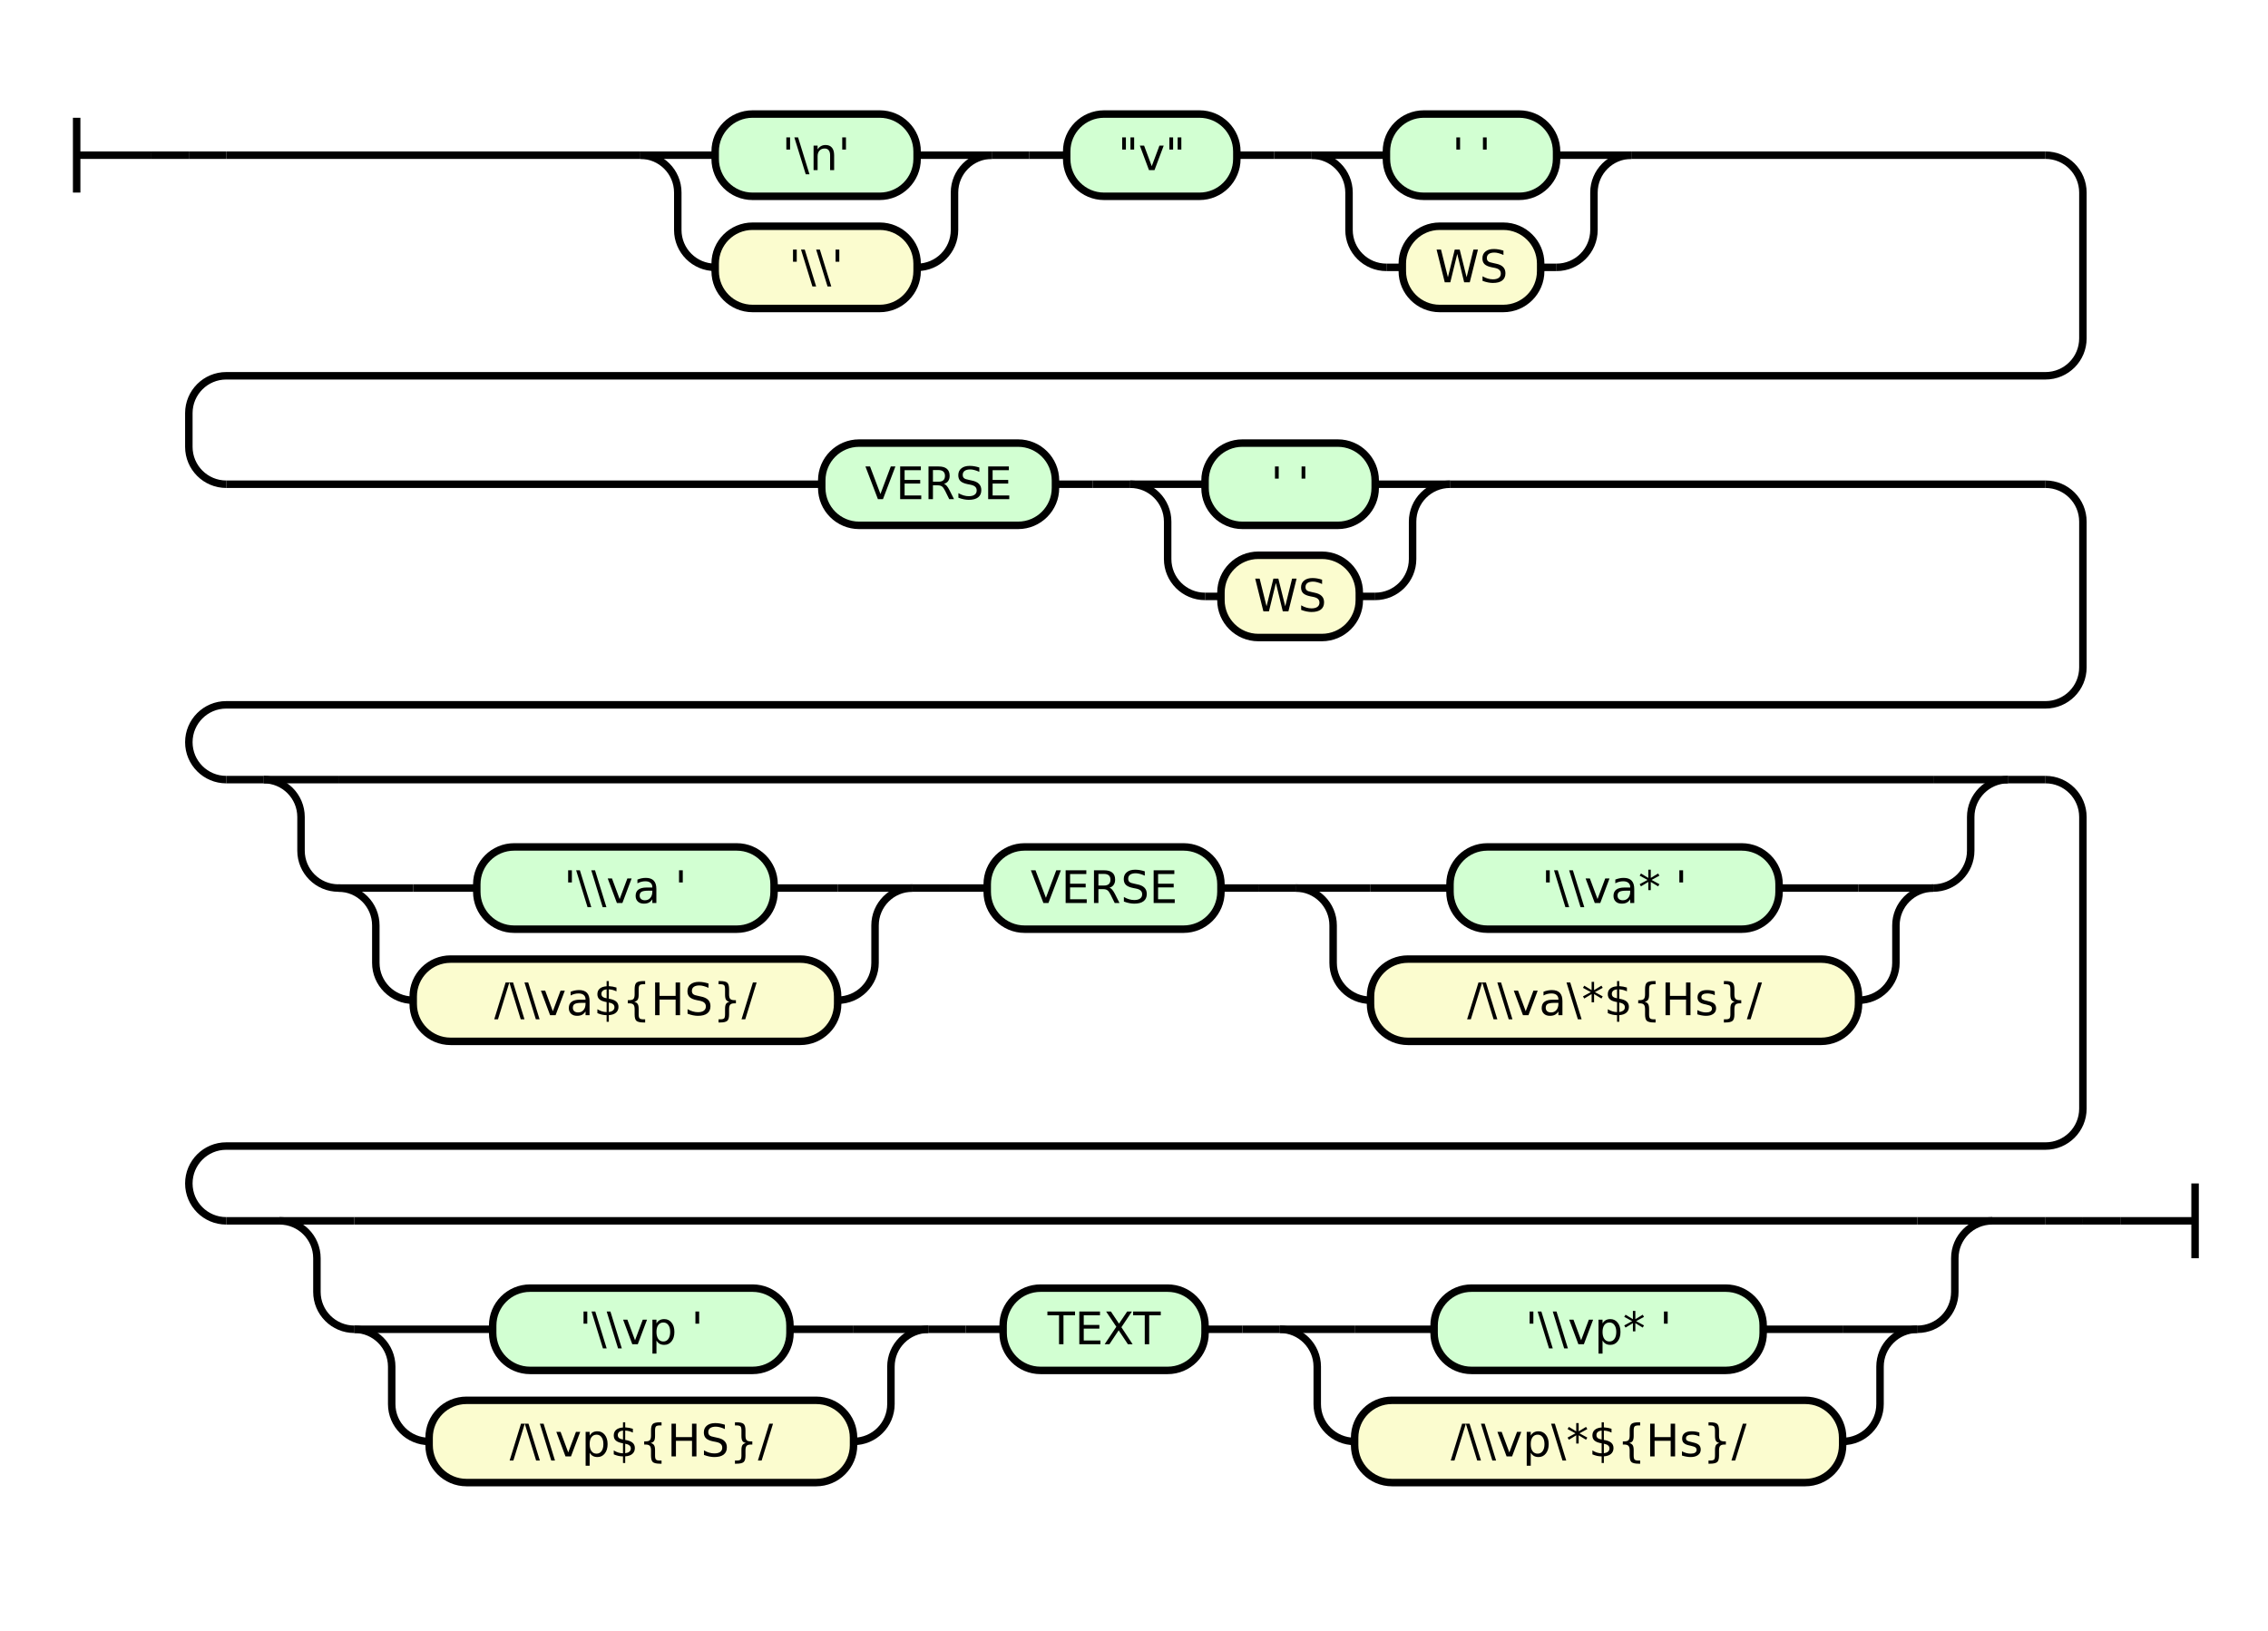
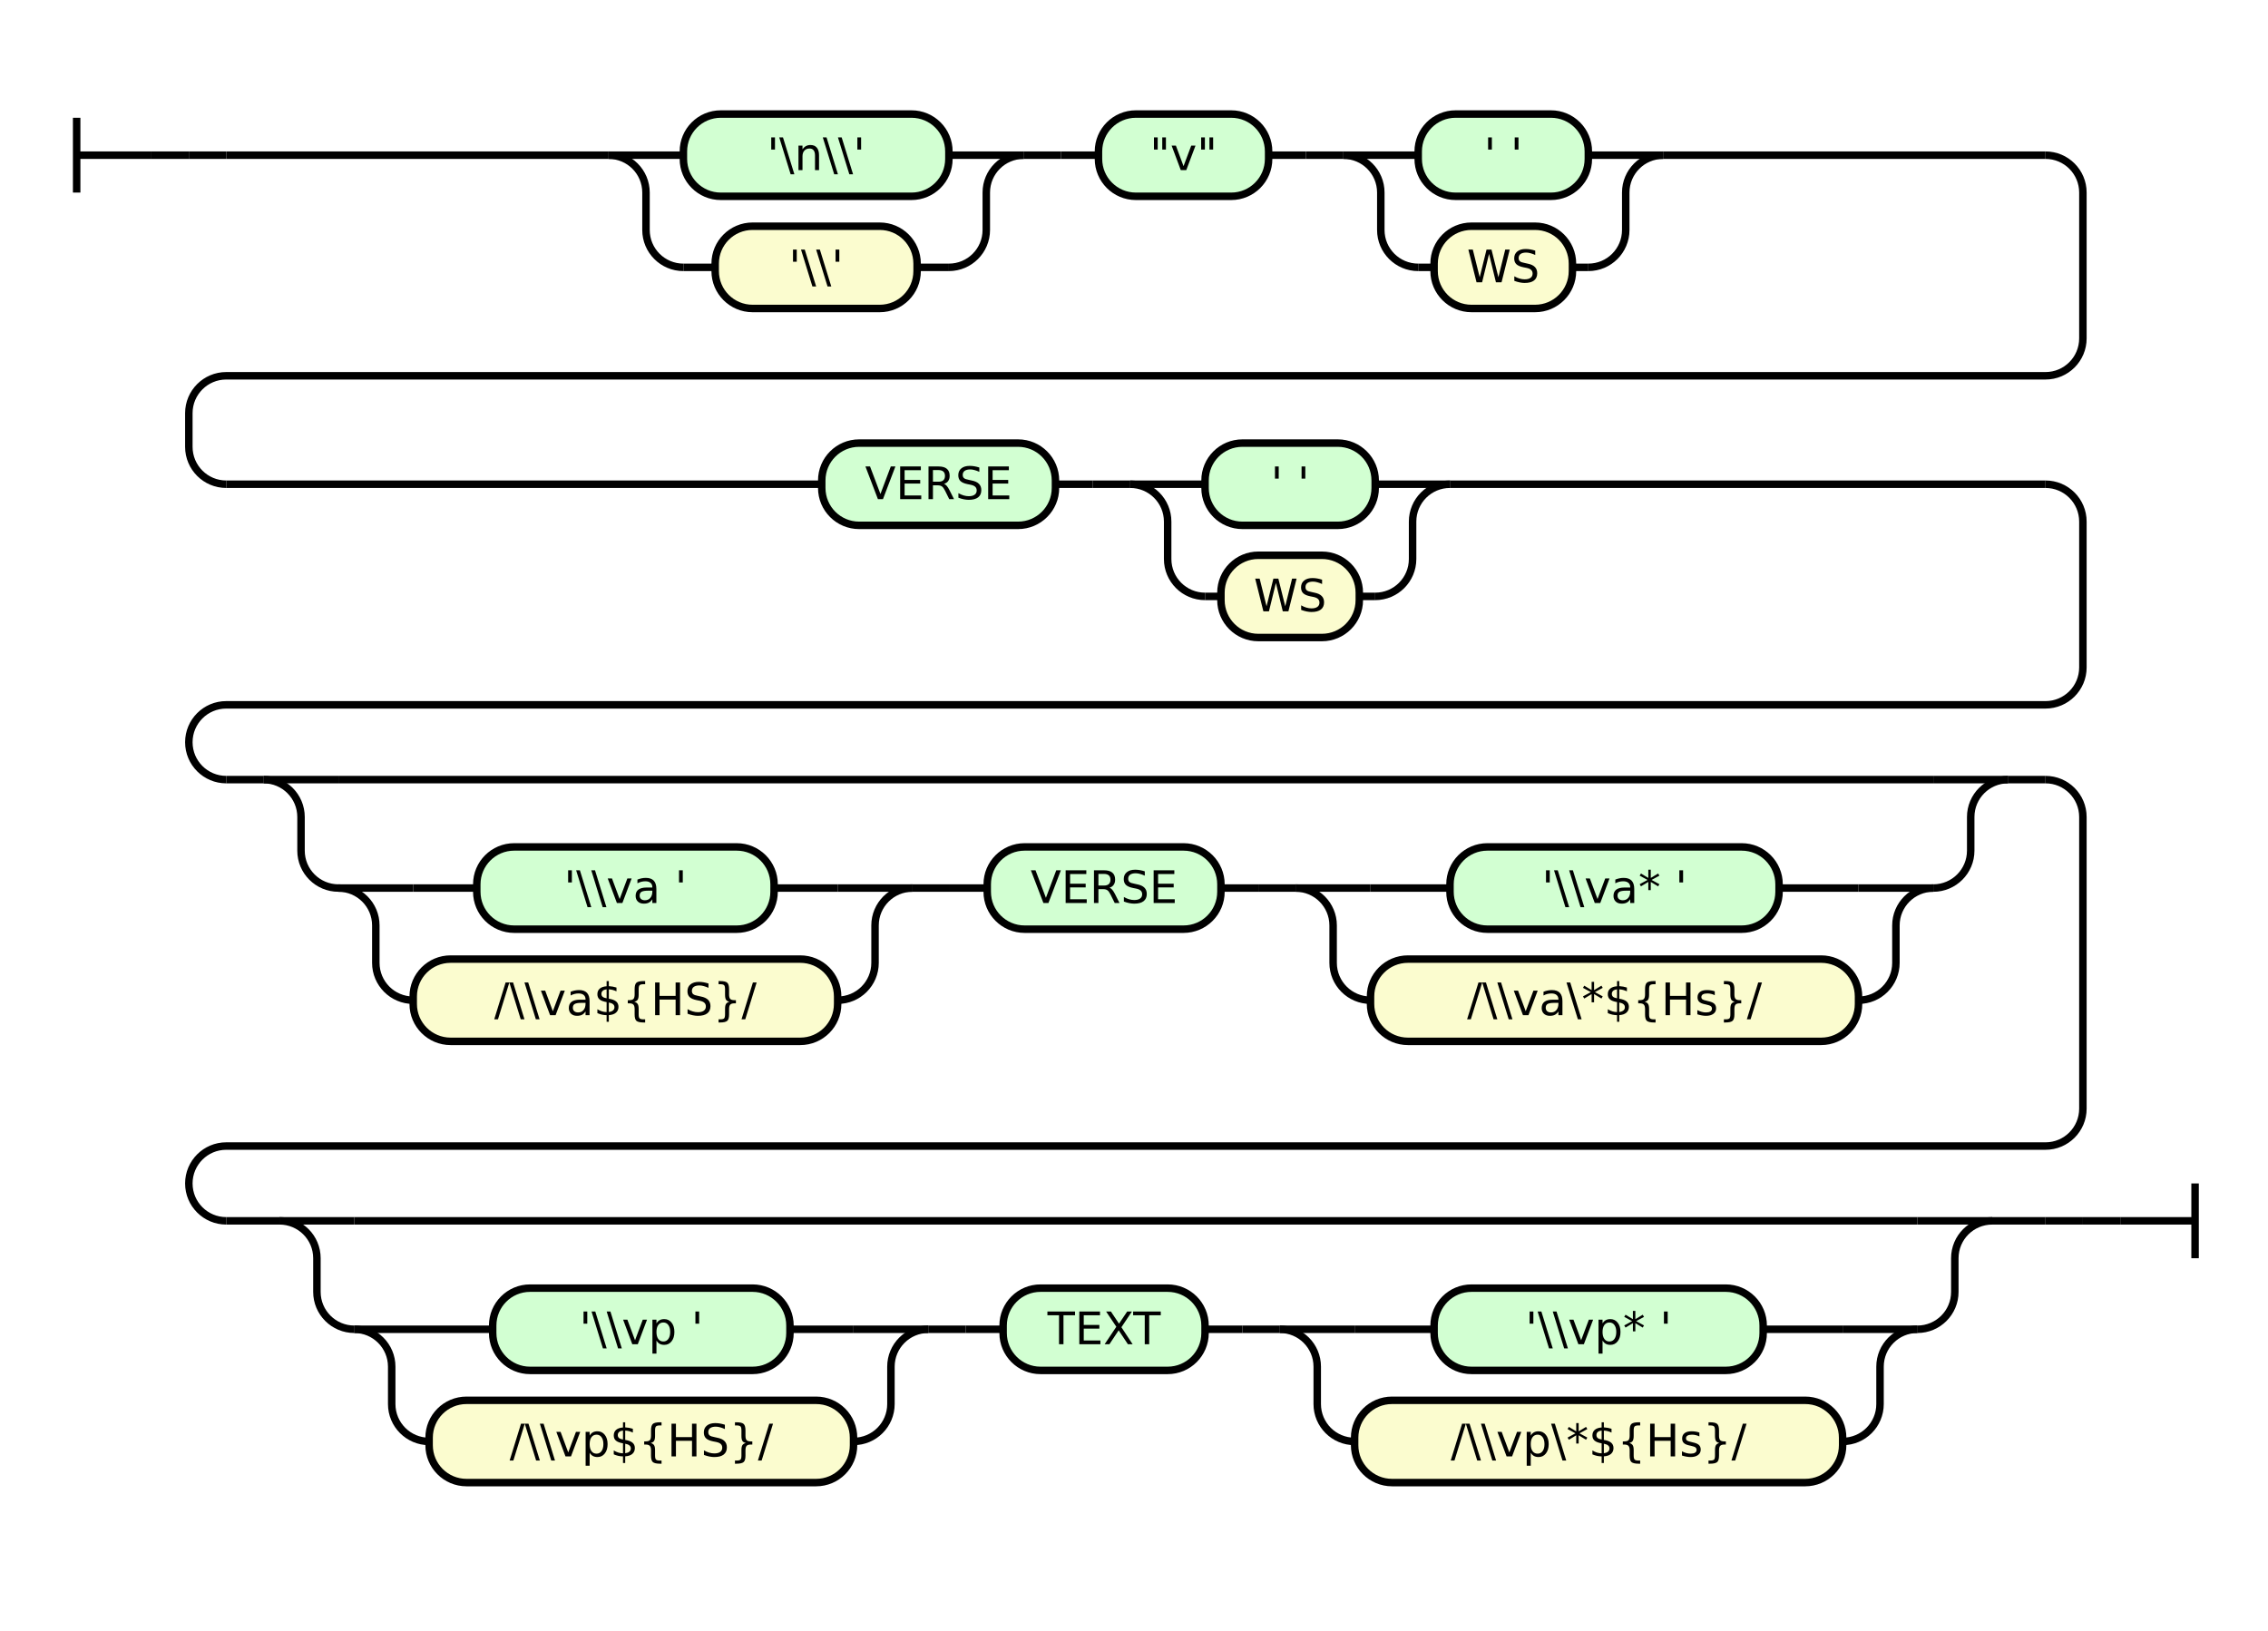
<svg xmlns="http://www.w3.org/2000/svg" class="railroad-diagram" height="436" viewBox="0 0 606.5 436" width="606.5">
  <g transform="translate(.5 .5)">
    <style>/*  */

    svg.railroad-diagram {
        background-color: hsl(30,20%,95%);
    }
    svg.railroad-diagram path {
        stroke-width: 2;
        stroke: black;
        fill: none;
    }
    svg.railroad-diagram text {
        font-size: 12px;
        text-anchor: middle;
        font-family: DejaVu Sans;
    }
    svg.railroad-diagram text.label {
        text-anchor:start;
    }
    svg.railroad-diagram text.comment {
        font-family: DejaVu Sans;
        font-size: 14px;
    }
    svg.railroad-diagram rect{
        stroke-width: 2;
        stroke: black;
        fill: rgb(210, 255, 210);
    }
    svg.railroad-diagram rect.group-box {
        stroke: gray;
        stroke-dasharray: 10 5;
        fill: none;
    }
    .terminal {
        font-family: DejaVu Sans;
    }
    svg.railroad-diagram g.altterminal rect {
        fill: rgb(251, 252, 207)
    }

/*  */
</style>
    <g>
      <path d="M 20 31 v 20 m 0 -10 h 20" />
    </g>
    <path d="M 40 41 h 10" />
    <g>
      <path d="M 50 41 h 0.0" />
      <path d="M 556.5 326 h 0.0" />
      <g>
        <path d="M 50.0 41 h 0.0" />
        <path d="M 50.0 41 h 10" />
        <g>
-           <path d="M 60.0 41 h 110.75" />
-           <path d="M 435.75 41 h 110.75" />
-           <g>
-             <path d="M 170.75 41 h 0.0" />
-             <path d="M 264.75 41 h 0.0" />
-             <path d="M 170.75 41 h 20" />
-             <g class="terminal ">
-               <path d="M 190.75 41 h 0.0" />
-               <path d="M 244.75 41 h 0.0" />
-               <rect height="22" rx="10" ry="10" width="54.0" x="190.75" y="30" />
-               <text x="217.75" y="45">'\n'</text>
-             </g>
-             <path d="M 244.75 41 h 20" />
-             <path d="M 170.75 41 a 10 10 0 0 1 10 10 v 10 a 10 10 0 0 0 10 10" />
+           <path d="M 60.0 41 h 102.25" />
+           <path d="M 444.25 41 h 102.25" />
+           <g>
+             <path d="M 162.25 41 h 0.0" />
+             <path d="M 273.25 41 h 0.0" />
+             <path d="M 162.25 41 h 20" />
+             <g class="terminal ">
+               <path d="M 182.25 41 h 0.0" />
+               <path d="M 253.25 41 h 0.0" />
+               <rect height="22" rx="10" ry="10" width="71.0" x="182.25" y="30" />
+               <text x="217.75" y="45">'\n\\'</text>
+             </g>
+             <path d="M 253.25 41 h 20" />
+             <path d="M 162.25 41 a 10 10 0 0 1 10 10 v 10 a 10 10 0 0 0 10 10" />
            <g class="terminal altterminal">
-               <path d="M 190.75 71 h 0.0" />
-               <path d="M 244.75 71 h 0.0" />
+               <path d="M 182.25 71 h 8.5" />
+               <path d="M 244.75 71 h 8.5" />
              <rect height="22" rx="10" ry="10" width="54.0" x="190.75" y="60" />
              <text x="217.75" y="75">'\\'</text>
            </g>
-             <path d="M 244.75 71 a 10 10 0 0 0 10 -10 v -10 a 10 10 0 0 1 10 -10" />
-           </g>
-           <path d="M 264.75 41 h 10" />
-           <path d="M 274.75 41 h 10" />
+             <path d="M 253.25 71 a 10 10 0 0 0 10 -10 v -10 a 10 10 0 0 1 10 -10" />
+           </g>
+           <path d="M 273.25 41 h 10" />
+           <path d="M 283.25 41 h 10" />
          <g class="terminal ">
-             <path d="M 284.75 41 h 0.0" />
-             <path d="M 330.25 41 h 0.0" />
-             <rect height="22" rx="10" ry="10" width="45.5" x="284.75" y="30" />
-             <text x="307.5" y="45">"v"</text>
-           </g>
-           <path d="M 330.25 41 h 10" />
-           <path d="M 340.25 41 h 10" />
-           <g>
-             <path d="M 350.25 41 h 0.0" />
-             <path d="M 435.75 41 h 0.0" />
-             <path d="M 350.25 41 h 20" />
-             <g class="terminal ">
-               <path d="M 370.25 41 h 0.0" />
-               <path d="M 415.75 41 h 0.0" />
-               <rect height="22" rx="10" ry="10" width="45.5" x="370.25" y="30" />
-               <text x="393.0" y="45">' '</text>
-             </g>
-             <path d="M 415.75 41 h 20" />
-             <path d="M 350.25 41 a 10 10 0 0 1 10 10 v 10 a 10 10 0 0 0 10 10" />
+             <path d="M 293.25 41 h 0.0" />
+             <path d="M 338.75 41 h 0.0" />
+             <rect height="22" rx="10" ry="10" width="45.5" x="293.25" y="30" />
+             <text x="316.0" y="45">"v"</text>
+           </g>
+           <path d="M 338.75 41 h 10" />
+           <path d="M 348.75 41 h 10" />
+           <g>
+             <path d="M 358.75 41 h 0.0" />
+             <path d="M 444.25 41 h 0.0" />
+             <path d="M 358.75 41 h 20" />
+             <g class="terminal ">
+               <path d="M 378.75 41 h 0.0" />
+               <path d="M 424.25 41 h 0.0" />
+               <rect height="22" rx="10" ry="10" width="45.5" x="378.75" y="30" />
+               <text x="401.5" y="45">' '</text>
+             </g>
+             <path d="M 424.25 41 h 20" />
+             <path d="M 358.75 41 a 10 10 0 0 1 10 10 v 10 a 10 10 0 0 0 10 10" />
            <g class="terminal altterminal">
-               <path d="M 370.25 71 h 4.25" />
-               <path d="M 411.5 71 h 4.25" />
-               <rect height="22" rx="10" ry="10" width="37.0" x="374.5" y="60" />
-               <text x="393.0" y="75">WS</text>
-             </g>
-             <path d="M 415.75 71 a 10 10 0 0 0 10 -10 v -10 a 10 10 0 0 1 10 -10" />
+               <path d="M 378.75 71 h 4.25" />
+               <path d="M 420.0 71 h 4.25" />
+               <rect height="22" rx="10" ry="10" width="37.0" x="383.0" y="60" />
+               <text x="401.5" y="75">WS</text>
+             </g>
+             <path d="M 424.25 71 a 10 10 0 0 0 10 -10 v -10 a 10 10 0 0 1 10 -10" />
          </g>
        </g>
        <path d="M 546.5 41 a 10 10 0 0 1 10 10 v 39 a 10 10 0 0 1 -10 10 h -486.5 a 10 10 0 0 0 -10 10 v 9 a 10 10 0 0 0 10 10" />
        <g>
          <path d="M 60.0 129 h 159.25" />
          <path d="M 387.25 129 h 159.25" />
          <g class="terminal ">
            <path d="M 219.25 129 h 0.0" />
            <path d="M 281.75 129 h 0.0" />
            <rect height="22" rx="10" ry="10" width="62.5" x="219.25" y="118" />
            <text x="250.5" y="133">VERSE</text>
          </g>
          <path d="M 281.75 129 h 10" />
          <path d="M 291.75 129 h 10" />
          <g>
            <path d="M 301.75 129 h 0.0" />
            <path d="M 387.25 129 h 0.0" />
            <path d="M 301.75 129 h 20" />
            <g class="terminal ">
              <path d="M 321.75 129 h 0.0" />
              <path d="M 367.25 129 h 0.0" />
              <rect height="22" rx="10" ry="10" width="45.5" x="321.75" y="118" />
              <text x="344.5" y="133">' '</text>
            </g>
            <path d="M 367.25 129 h 20" />
            <path d="M 301.75 129 a 10 10 0 0 1 10 10 v 10 a 10 10 0 0 0 10 10" />
            <g class="terminal altterminal">
              <path d="M 321.75 159 h 4.25" />
              <path d="M 363.0 159 h 4.25" />
              <rect height="22" rx="10" ry="10" width="37.0" x="326.0" y="148" />
              <text x="344.5" y="163">WS</text>
            </g>
            <path d="M 367.25 159 a 10 10 0 0 0 10 -10 v -10 a 10 10 0 0 1 10 -10" />
          </g>
        </g>
        <path d="M 546.5 129 a 10 10 0 0 1 10 10 v 39 a 10 10 0 0 1 -10 10 h -486.5 a 10 10 0 0 0 -10 10 v 0 a 10 10 0 0 0 10 10" />
        <g>
          <path d="M 60.0 208 h 10.0" />
          <path d="M 536.5 208 h 10.0" />
          <path d="M 70.0 208 h 20" />
          <g>
            <path d="M 90.0 208 h 426.5" />
          </g>
          <path d="M 516.5 208 h 20" />
          <path d="M 70.0 208 a 10 10 0 0 1 10 10 v 9 a 10 10 0 0 0 10 10" />
          <g>
            <path d="M 90.0 237 h 0.0" />
            <path d="M 516.5 237 h 0.0" />
            <g>
              <path d="M 90.0 237 h 0.0" />
              <path d="M 243.5 237 h 0.0" />
              <path d="M 90.0 237 h 20" />
              <g class="terminal ">
                <path d="M 110.0 237 h 17.0" />
                <path d="M 206.5 237 h 17.0" />
                <rect height="22" rx="10" ry="10" width="79.5" x="127.0" y="226" />
                <text x="166.75" y="241">'\\va '</text>
              </g>
              <path d="M 223.5 237 h 20" />
              <path d="M 90.0 237 a 10 10 0 0 1 10 10 v 10 a 10 10 0 0 0 10 10" />
              <g class="terminal altterminal">
                <path d="M 110.0 267 h 0.0" />
                <path d="M 223.5 267 h 0.0" />
                <rect height="22" rx="10" ry="10" width="113.5" x="110.0" y="256" />
                <text x="166.75" y="271">/\\va${HS}/</text>
              </g>
              <path d="M 223.5 267 a 10 10 0 0 0 10 -10 v -10 a 10 10 0 0 1 10 -10" />
            </g>
            <path d="M 243.5 237 h 10" />
            <path d="M 253.5 237 h 10" />
            <g class="terminal ">
              <path d="M 263.5 237 h 0.0" />
              <path d="M 326.0 237 h 0.0" />
              <rect height="22" rx="10" ry="10" width="62.5" x="263.5" y="226" />
              <text x="294.75" y="241">VERSE</text>
            </g>
            <path d="M 326.0 237 h 10" />
            <path d="M 336.0 237 h 10" />
            <g>
              <path d="M 346.0 237 h 0.0" />
              <path d="M 516.5 237 h 0.0" />
              <path d="M 346.0 237 h 20" />
              <g class="terminal ">
                <path d="M 366.0 237 h 21.25" />
                <path d="M 475.25 237 h 21.25" />
                <rect height="22" rx="10" ry="10" width="88.0" x="387.25" y="226" />
                <text x="431.25" y="241">'\\va* '</text>
              </g>
              <path d="M 496.5 237 h 20" />
              <path d="M 346.0 237 a 10 10 0 0 1 10 10 v 10 a 10 10 0 0 0 10 10" />
              <g class="terminal altterminal">
                <path d="M 366.0 267 h 0.0" />
                <path d="M 496.5 267 h 0.0" />
                <rect height="22" rx="10" ry="10" width="130.5" x="366.0" y="256" />
                <text x="431.25" y="271">/\\va\*${Hs}/</text>
              </g>
              <path d="M 496.5 267 a 10 10 0 0 0 10 -10 v -10 a 10 10 0 0 1 10 -10" />
            </g>
          </g>
          <path d="M 516.5 237 a 10 10 0 0 0 10 -10 v -9 a 10 10 0 0 1 10 -10" />
        </g>
        <path d="M 546.5 208 a 10 10 0 0 1 10 10 v 78 a 10 10 0 0 1 -10 10 h -486.5 a 10 10 0 0 0 -10 10 v 0 a 10 10 0 0 0 10 10" />
        <g>
          <path d="M 60.0 326 h 14.25" />
          <path d="M 532.25 326 h 14.25" />
          <path d="M 74.25 326 h 20" />
          <g>
            <path d="M 94.25 326 h 418.0" />
          </g>
          <path d="M 512.25 326 h 20" />
          <path d="M 74.25 326 a 10 10 0 0 1 10 10 v 9 a 10 10 0 0 0 10 10" />
          <g>
            <path d="M 94.25 355 h 0.0" />
            <path d="M 512.25 355 h 0.0" />
            <g>
              <path d="M 94.25 355 h 0.0" />
              <path d="M 247.75 355 h 0.0" />
              <path d="M 94.25 355 h 20" />
              <g class="terminal ">
                <path d="M 114.25 355 h 17.0" />
                <path d="M 210.75 355 h 17.0" />
                <rect height="22" rx="10" ry="10" width="79.5" x="131.25" y="344" />
                <text x="171.0" y="359">'\\vp '</text>
              </g>
              <path d="M 227.75 355 h 20" />
              <path d="M 94.25 355 a 10 10 0 0 1 10 10 v 10 a 10 10 0 0 0 10 10" />
              <g class="terminal altterminal">
                <path d="M 114.25 385 h 0.0" />
                <path d="M 227.75 385 h 0.0" />
                <rect height="22" rx="10" ry="10" width="113.5" x="114.25" y="374" />
                <text x="171.0" y="389">/\\vp${HS}/</text>
              </g>
              <path d="M 227.75 385 a 10 10 0 0 0 10 -10 v -10 a 10 10 0 0 1 10 -10" />
            </g>
            <path d="M 247.75 355 h 10" />
            <path d="M 257.75 355 h 10" />
            <g class="terminal ">
              <path d="M 267.75 355 h 0.0" />
              <path d="M 321.75 355 h 0.0" />
              <rect height="22" rx="10" ry="10" width="54.0" x="267.75" y="344" />
              <text x="294.75" y="359">TEXT</text>
            </g>
            <path d="M 321.75 355 h 10" />
            <path d="M 331.75 355 h 10" />
            <g>
              <path d="M 341.75 355 h 0.0" />
              <path d="M 512.25 355 h 0.0" />
              <path d="M 341.75 355 h 20" />
              <g class="terminal ">
                <path d="M 361.75 355 h 21.25" />
                <path d="M 471.0 355 h 21.25" />
                <rect height="22" rx="10" ry="10" width="88.0" x="383.0" y="344" />
                <text x="427.0" y="359">'\\vp* '</text>
              </g>
              <path d="M 492.25 355 h 20" />
              <path d="M 341.75 355 a 10 10 0 0 1 10 10 v 10 a 10 10 0 0 0 10 10" />
              <g class="terminal altterminal">
                <path d="M 361.75 385 h 0.0" />
                <path d="M 492.25 385 h 0.0" />
                <rect height="22" rx="10" ry="10" width="130.5" x="361.75" y="374" />
                <text x="427.0" y="389">/\\vp\*${Hs}/</text>
              </g>
              <path d="M 492.25 385 a 10 10 0 0 0 10 -10 v -10 a 10 10 0 0 1 10 -10" />
            </g>
          </g>
          <path d="M 512.25 355 a 10 10 0 0 0 10 -10 v -9 a 10 10 0 0 1 10 -10" />
        </g>
        <path d="M 546.5 326 h 10" />
        <path d="M 556.5 326 h 0.0" />
      </g>
    </g>
    <path d="M 556.5 326 h 10" />
    <path d="M 566.5 326 h 20 m 0 -10 v 20" />
  </g>
</svg>
